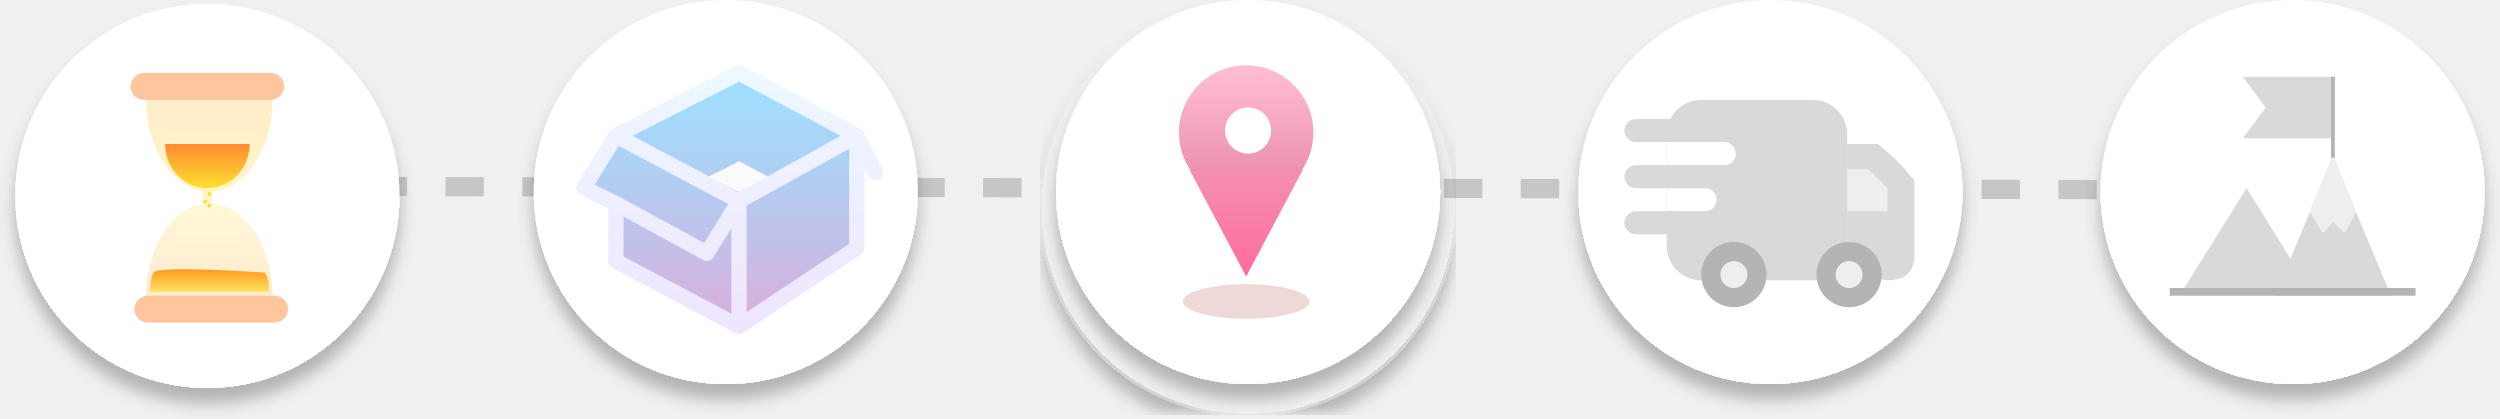
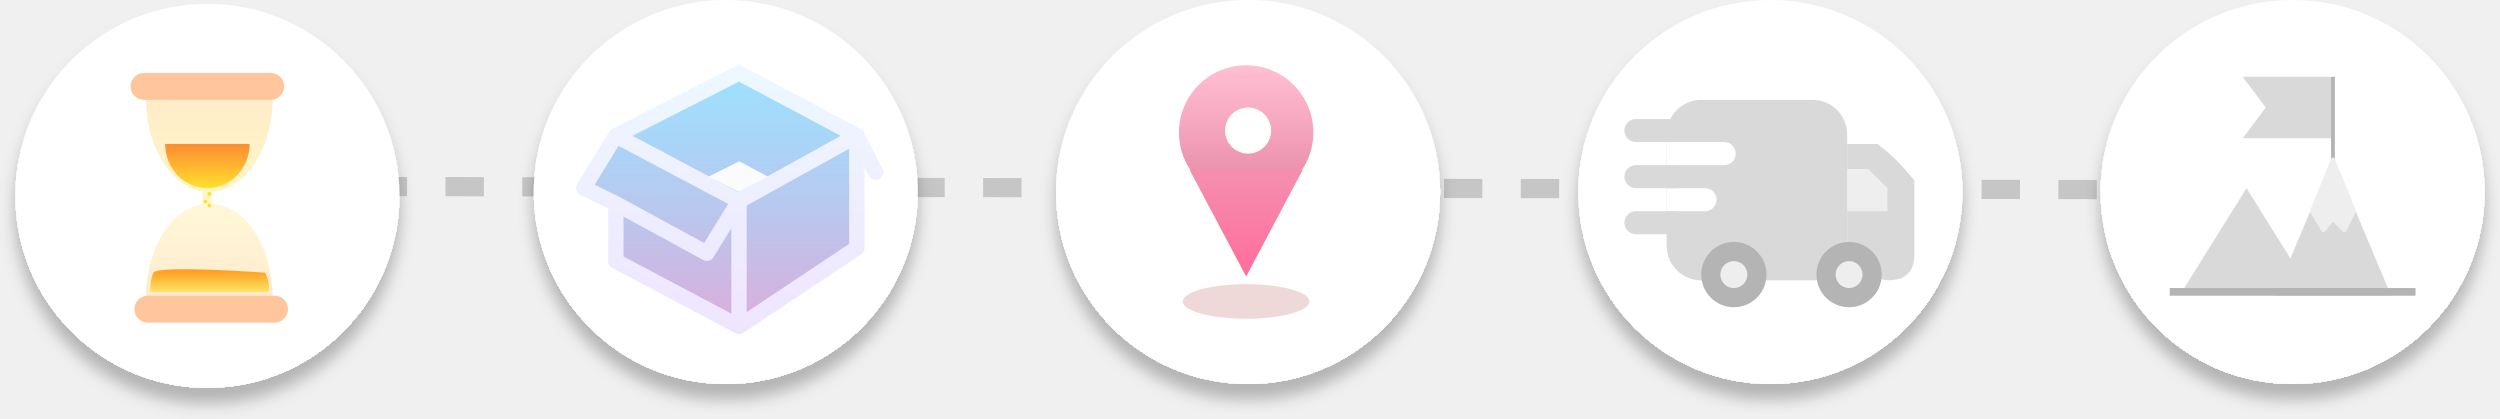
<svg xmlns="http://www.w3.org/2000/svg" width="651" height="109" viewBox="0 0 651 109" fill="none">
  <line x1="56.004" y1="48.5" x2="622.004" y2="49.5" stroke="#C6C6C6" stroke-width="5" stroke-dasharray="10 10" />
  <g filter="url(#filter0_d_572_1156)">
    <rect x="4" y="1" width="100" height="100" rx="50" fill="white" />
  </g>
  <path d="M71 25.5C71 28.717 70.573 31.903 69.744 34.876C68.915 37.848 67.699 40.549 66.167 42.824C64.635 45.099 62.816 46.904 60.814 48.135C58.812 49.366 56.667 50 54.5 50C52.333 50 50.188 49.366 48.186 48.135C46.184 46.904 44.365 45.099 42.833 42.824C41.301 40.549 40.085 37.848 39.256 34.876C38.427 31.903 38 28.717 38 25.5L54.5 25.5H71Z" fill="url(#paint0_linear_572_1156)" fill-opacity="0.5" />
  <path d="M65 37.5C65 39.01 64.716 40.506 64.163 41.901C63.61 43.296 62.8 44.564 61.778 45.632C60.757 46.7 59.544 47.547 58.209 48.125C56.875 48.703 55.444 49 54 49C52.556 49 51.125 48.703 49.791 48.125C48.456 47.547 47.243 46.7 46.222 45.632C45.2 44.564 44.39 43.296 43.837 41.901C43.285 40.506 43 39.01 43 37.5L54 37.5H65Z" fill="url(#paint1_linear_572_1156)" />
  <path d="M71 77.5C71 74.283 70.573 71.097 69.744 68.124C68.915 65.152 67.699 62.451 66.167 60.176C64.635 57.901 62.816 56.096 60.814 54.865C58.812 53.634 56.667 53 54.5 53C52.333 53 50.188 53.634 48.186 54.865C46.184 56.096 44.365 57.901 42.833 60.176C41.301 62.451 40.085 65.152 39.256 68.124C38.427 71.097 38 74.283 38 77.5L54.5 77.5H71Z" fill="url(#paint2_linear_572_1156)" fill-opacity="0.6" />
  <path d="M52.5 49H55.5C55.134 51.664 55.145 51.469 55.5 53.5H52.5C53.069 51.151 52.5 49 52.5 49Z" fill="url(#paint3_linear_572_1156)" />
  <rect x="35" y="77" width="40" height="7" rx="3.5" fill="#FFC69D" />
  <rect x="34" y="19" width="40" height="7" rx="3.5" fill="#FFC69D" />
  <circle cx="54.5" cy="50.5" r="0.5" fill="#FFE033" />
  <circle cx="54.5" cy="53.5" r="0.5" fill="#FFE033" />
  <circle cx="53.5" cy="52.5" r="0.5" fill="#FFE033" />
  <path d="M40 71C41 69 69 71 69 71C69.986 72.908 70.166 74.008 70 76H39C39.391 74.047 39 73 40 71Z" fill="url(#paint4_linear_572_1156)" />
  <g filter="url(#filter1_d_572_1156)">
    <rect x="139" width="100" height="100" rx="50" fill="white" />
  </g>
  <path d="M152 48.938L160.367 35.33L192.44 19L223.119 35.33V64.588L192.44 85L160.367 67.99V53.021L152 48.938Z" fill="url(#paint5_linear_572_1156)" />
  <path d="M160.367 35.33L152 48.938L160.367 53.021M160.367 35.33L192.44 52.34M160.367 35.33L192.44 19L223.119 35.33M192.44 52.34L184.073 65.948L160.367 53.021M192.44 52.34L223.119 35.33M192.44 52.34V85M223.119 35.33V64.588L192.44 85M223.119 35.33L228 44.856M192.44 85L160.367 67.99V53.021" stroke="url(#paint6_linear_572_1156)" stroke-width="4" stroke-linecap="round" stroke-linejoin="round" />
  <path d="M192.5 42L200 46L192.5 50L184.5 46L192.5 42Z" fill="#FBFBFB" />
  <g filter="url(#filter2_d_572_1156)">
-     <g filter="url(#filter3_d_572_1156)">
-       <rect x="275" width="100" height="100" rx="50" fill="white" />
-     </g>
-     <circle cx="324.5" cy="34.5" r="17.5" fill="url(#paint7_linear_572_1156)" />
-     <circle cx="325" cy="34" r="6" fill="white" />
-     <ellipse cx="324.5" cy="78.5" rx="16.5" ry="4.5" fill="#DEAFB0" fill-opacity="0.49" />
-     <path d="M324.5 72L309.778 44.25H339.222L324.5 72Z" fill="url(#paint8_linear_572_1156)" />
+     <rect x="275" width="100" height="100" rx="50" fill="white" />
  </g>
-   <g filter="url(#filter4_d_572_1156)">
+   <circle cx="324.5" cy="34.5" r="17.5" fill="url(#paint7_linear_572_1156)" />
+   <circle cx="325" cy="34" r="6" fill="white" />
+   <ellipse cx="324.5" cy="78.5" rx="16.5" ry="4.5" fill="#DEAFB0" fill-opacity="0.49" />
+   <path d="M324.5 72L309.778 44.25H339.222L324.5 72Z" fill="url(#paint8_linear_572_1156)" />
+   <g filter="url(#filter3_d_572_1156)">
    <rect x="547" width="100" height="100" rx="50" fill="white" />
  </g>
  <path d="M607.5 41L622.655 77H592.345L607.5 41Z" fill="#D9D9D9" />
  <path d="M585 49L602.321 76.75H567.679L585 49Z" fill="#D9D9D9" />
  <line x1="607.5" y1="42" x2="607.5" y2="20" stroke="#B4B4B4" />
  <path d="M584 20H607V36H584L590 28L584 20Z" fill="#D9D9D9" />
  <line x1="565" y1="76" x2="629" y2="76" stroke="#B4B4B4" stroke-width="2" />
  <path d="M607.5 41.5L602 55L605 60L607.5 57L610.5 60L613 55L607.5 41.5Z" fill="#EEEEEE" stroke="#EEEEEE" stroke-linecap="round" stroke-linejoin="round" />
-   <g filter="url(#filter5_d_572_1156)">
+   <g filter="url(#filter4_d_572_1156)">
    <rect x="411" width="100" height="100" rx="50" fill="white" />
  </g>
  <rect x="434" y="26" width="47" height="47" rx="9" fill="#D9D9D9" />
  <circle cx="451.5" cy="71.5" r="6" fill="#EEEEEE" stroke="#B4B4B4" stroke-width="5" />
  <path d="M426 31C424.343 31 423 32.343 423 34C423 35.657 424.343 37 426 37V34V31ZM426 34V37H436V34V31H426V34Z" fill="#D9D9D9" />
  <path d="M449 37C450.657 37 452 38.343 452 40C452 41.657 450.657 43 449 43V40V37ZM449 40V43H434V40V37H449V40Z" fill="white" />
  <path d="M444 49C445.657 49 447 50.343 447 52C447 53.657 445.657 55 444 55V52V49ZM444 52V55H434V52V49H444V52Z" fill="white" />
  <path d="M426 55C424.343 55 423 56.343 423 58C423 59.657 424.343 61 426 61V58V55ZM426 58V61H436V58V55H426V58Z" fill="#D9D9D9" />
  <path d="M426 43C424.343 43 423 44.343 423 46C423 47.657 424.343 49 426 49V46V43ZM426 46V49H436V46V43H426V46Z" fill="#D9D9D9" />
  <path d="M481 37.5H489C493.039 40.786 495.117 42.837 498.5 47V67.5C497.971 70.366 497.135 71.384 495 72.5C492.657 73.081 491.343 73.164 489 72.5L481 63V37.5Z" fill="#D9D9D9" />
  <circle cx="481.5" cy="71.5" r="6" fill="#EEEEEE" stroke="#B4B4B4" stroke-width="5" />
  <path d="M481 44H486.5L491.5 49V55H481V44Z" fill="#EEEEEE" />
  <defs>
    <filter id="filter0_d_572_1156" x="0" y="1" width="108" height="108" filterUnits="userSpaceOnUse" color-interpolation-filters="sRGB">
      <feFlood flood-opacity="0" result="BackgroundImageFix" />
      <feColorMatrix in="SourceAlpha" type="matrix" values="0 0 0 0 0 0 0 0 0 0 0 0 0 0 0 0 0 0 127 0" result="hardAlpha" />
      <feOffset dy="4" />
      <feGaussianBlur stdDeviation="2" />
      <feComposite in2="hardAlpha" operator="out" />
      <feColorMatrix type="matrix" values="0 0 0 0 0 0 0 0 0 0 0 0 0 0 0 0 0 0 0.25 0" />
      <feBlend mode="normal" in2="BackgroundImageFix" result="effect1_dropShadow_572_1156" />
      <feBlend mode="normal" in="SourceGraphic" in2="effect1_dropShadow_572_1156" result="shape" />
    </filter>
    <filter id="filter1_d_572_1156" x="135" y="0" width="108" height="108" filterUnits="userSpaceOnUse" color-interpolation-filters="sRGB">
      <feFlood flood-opacity="0" result="BackgroundImageFix" />
      <feColorMatrix in="SourceAlpha" type="matrix" values="0 0 0 0 0 0 0 0 0 0 0 0 0 0 0 0 0 0 127 0" result="hardAlpha" />
      <feOffset dy="4" />
      <feGaussianBlur stdDeviation="2" />
      <feComposite in2="hardAlpha" operator="out" />
      <feColorMatrix type="matrix" values="0 0 0 0 0 0 0 0 0 0 0 0 0 0 0 0 0 0 0.25 0" />
      <feBlend mode="normal" in2="BackgroundImageFix" result="effect1_dropShadow_572_1156" />
      <feBlend mode="normal" in="SourceGraphic" in2="effect1_dropShadow_572_1156" result="shape" />
    </filter>
    <filter id="filter2_d_572_1156" x="271" y="0" width="108" height="108" filterUnits="userSpaceOnUse" color-interpolation-filters="sRGB">
      <feFlood flood-opacity="0" result="BackgroundImageFix" />
      <feColorMatrix in="SourceAlpha" type="matrix" values="0 0 0 0 0 0 0 0 0 0 0 0 0 0 0 0 0 0 127 0" result="hardAlpha" />
      <feOffset dy="4" />
      <feGaussianBlur stdDeviation="2" />
      <feComposite in2="hardAlpha" operator="out" />
      <feColorMatrix type="matrix" values="0 0 0 0 0 0 0 0 0 0 0 0 0 0 0 0 0 0 0.25 0" />
      <feBlend mode="normal" in2="BackgroundImageFix" result="effect1_dropShadow_572_1156" />
      <feBlend mode="normal" in="SourceGraphic" in2="effect1_dropShadow_572_1156" result="shape" />
    </filter>
-     <filter id="filter3_d_572_1156" x="271" y="0" width="108" height="108" filterUnits="userSpaceOnUse" color-interpolation-filters="sRGB">
+     <filter id="filter3_d_572_1156" x="543" y="0" width="108" height="108" filterUnits="userSpaceOnUse" color-interpolation-filters="sRGB">
      <feFlood flood-opacity="0" result="BackgroundImageFix" />
      <feColorMatrix in="SourceAlpha" type="matrix" values="0 0 0 0 0 0 0 0 0 0 0 0 0 0 0 0 0 0 127 0" result="hardAlpha" />
      <feOffset dy="4" />
      <feGaussianBlur stdDeviation="2" />
      <feComposite in2="hardAlpha" operator="out" />
      <feColorMatrix type="matrix" values="0 0 0 0 0 0 0 0 0 0 0 0 0 0 0 0 0 0 0.25 0" />
      <feBlend mode="normal" in2="BackgroundImageFix" result="effect1_dropShadow_572_1156" />
      <feBlend mode="normal" in="SourceGraphic" in2="effect1_dropShadow_572_1156" result="shape" />
    </filter>
-     <filter id="filter4_d_572_1156" x="543" y="0" width="108" height="108" filterUnits="userSpaceOnUse" color-interpolation-filters="sRGB">
-       <feFlood flood-opacity="0" result="BackgroundImageFix" />
-       <feColorMatrix in="SourceAlpha" type="matrix" values="0 0 0 0 0 0 0 0 0 0 0 0 0 0 0 0 0 0 127 0" result="hardAlpha" />
-       <feOffset dy="4" />
-       <feGaussianBlur stdDeviation="2" />
-       <feComposite in2="hardAlpha" operator="out" />
-       <feColorMatrix type="matrix" values="0 0 0 0 0 0 0 0 0 0 0 0 0 0 0 0 0 0 0.25 0" />
-       <feBlend mode="normal" in2="BackgroundImageFix" result="effect1_dropShadow_572_1156" />
-       <feBlend mode="normal" in="SourceGraphic" in2="effect1_dropShadow_572_1156" result="shape" />
-     </filter>
-     <filter id="filter5_d_572_1156" x="407" y="0" width="108" height="108" filterUnits="userSpaceOnUse" color-interpolation-filters="sRGB">
+     <filter id="filter4_d_572_1156" x="407" y="0" width="108" height="108" filterUnits="userSpaceOnUse" color-interpolation-filters="sRGB">
      <feFlood flood-opacity="0" result="BackgroundImageFix" />
      <feColorMatrix in="SourceAlpha" type="matrix" values="0 0 0 0 0 0 0 0 0 0 0 0 0 0 0 0 0 0 127 0" result="hardAlpha" />
      <feOffset dy="4" />
      <feGaussianBlur stdDeviation="2" />
      <feComposite in2="hardAlpha" operator="out" />
      <feColorMatrix type="matrix" values="0 0 0 0 0 0 0 0 0 0 0 0 0 0 0 0 0 0 0.25 0" />
      <feBlend mode="normal" in2="BackgroundImageFix" result="effect1_dropShadow_572_1156" />
      <feBlend mode="normal" in="SourceGraphic" in2="effect1_dropShadow_572_1156" result="shape" />
    </filter>
    <linearGradient id="paint0_linear_572_1156" x1="54.5" y1="1" x2="54.5" y2="50" gradientUnits="userSpaceOnUse">
      <stop stop-color="#FFC69D" />
      <stop offset="1" stop-color="#FFEE8F" />
    </linearGradient>
    <linearGradient id="paint1_linear_572_1156" x1="54" y1="26" x2="54" y2="49" gradientUnits="userSpaceOnUse">
      <stop stop-color="#FF3636" />
      <stop offset="1" stop-color="#FFE02D" />
    </linearGradient>
    <linearGradient id="paint2_linear_572_1156" x1="54.5" y1="53" x2="54.5" y2="102" gradientUnits="userSpaceOnUse">
      <stop stop-color="#FFF4BE" />
      <stop offset="1" stop-color="#FFC69D" />
    </linearGradient>
    <linearGradient id="paint3_linear_572_1156" x1="54" y1="49" x2="54" y2="53.5" gradientUnits="userSpaceOnUse">
      <stop stop-color="#FFF5BC" />
      <stop offset="1" stop-color="#FFF7D1" />
    </linearGradient>
    <linearGradient id="paint4_linear_572_1156" x1="54.527" y1="70.111" x2="54.527" y2="76" gradientUnits="userSpaceOnUse">
      <stop stop-color="#FF991B" />
      <stop offset="1" stop-color="#FDE363" />
    </linearGradient>
    <linearGradient id="paint5_linear_572_1156" x1="190" y1="19" x2="190" y2="85" gradientUnits="userSpaceOnUse">
      <stop stop-color="#7CD6FF" stop-opacity="0.74" />
      <stop offset="1" stop-color="#DCADDB" />
    </linearGradient>
    <linearGradient id="paint6_linear_572_1156" x1="190" y1="19" x2="190" y2="85" gradientUnits="userSpaceOnUse">
      <stop stop-color="#EDF8FF" />
      <stop offset="1" stop-color="#EFE5FF" />
    </linearGradient>
    <linearGradient id="paint7_linear_572_1156" x1="324.5" y1="17" x2="324.5" y2="52" gradientUnits="userSpaceOnUse">
      <stop stop-color="#FF7EA7" stop-opacity="0.5" />
      <stop offset="1" stop-color="#D84372" stop-opacity="0.66" />
    </linearGradient>
    <linearGradient id="paint8_linear_572_1156" x1="324.5" y1="35" x2="324.5" y2="72" gradientUnits="userSpaceOnUse">
      <stop stop-color="#F09BB6" />
      <stop offset="1" stop-color="#FF6C9B" />
    </linearGradient>
  </defs>
</svg>
